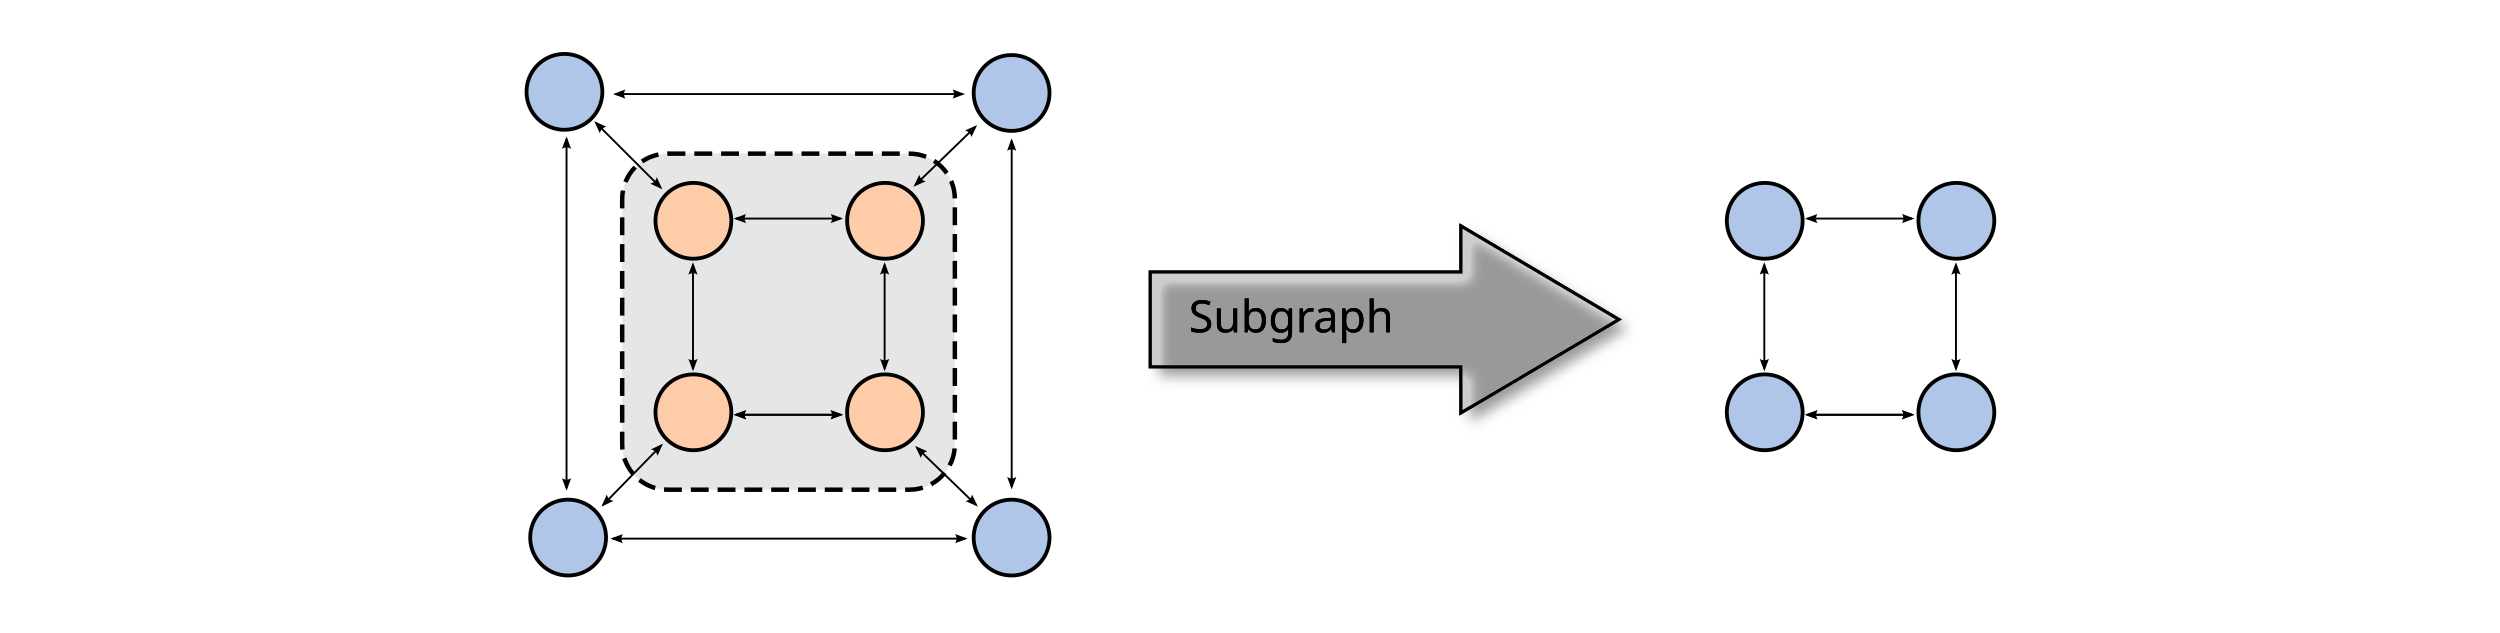
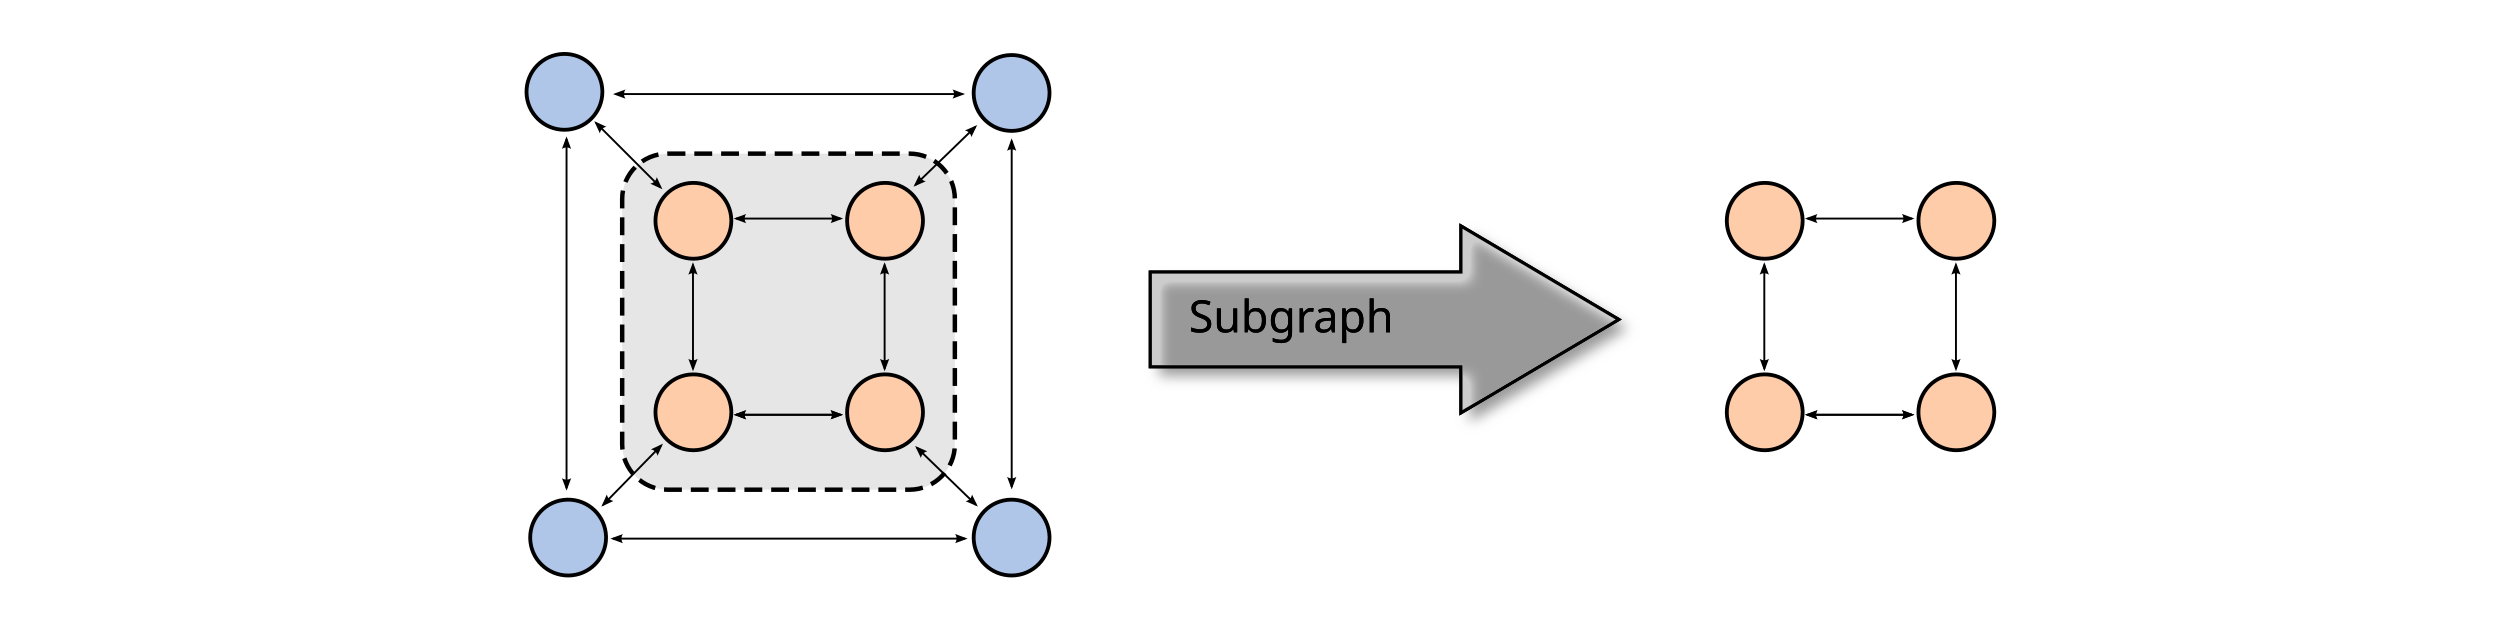
<svg xmlns="http://www.w3.org/2000/svg" width="559.843" height="141.732" id="svg9069" version="1.1">
  <defs id="defs9071">
    <marker orient="auto" refY="0" refX="0" id="marker6931" style="overflow:visible">
      <path id="path6933" style="fill-rule:evenodd;stroke-width:0.625;stroke-linejoin:round" d="M 8.719,4.034 -2.207,0.016 8.719,-4.002 c -1.745,2.372 -1.735,5.617 -6e-7,8.035 z" transform="scale(0.6,0.6)" />
    </marker>
    <marker orient="auto" refY="0" refX="0" id="marker6935" style="overflow:visible">
      <path id="path6937" style="fill-rule:evenodd;stroke-width:0.625;stroke-linejoin:round" d="M 8.719,4.034 -2.207,0.016 8.719,-4.002 c -1.745,2.372 -1.735,5.617 -6e-7,8.035 z" transform="scale(-0.6,-0.6)" />
    </marker>
    <marker orient="auto" refY="0" refX="0" id="marker9091" style="overflow:visible">
      <path id="path9093" style="fill-rule:evenodd;stroke-width:0.625;stroke-linejoin:round" d="M 8.719,4.034 -2.207,0.016 8.719,-4.002 c -1.745,2.372 -1.735,5.617 -6e-7,8.035 z" transform="scale(0.6,0.6)" />
    </marker>
    <marker orient="auto" refY="0" refX="0" id="marker9095" style="overflow:visible">
      <path id="path9097" style="fill-rule:evenodd;stroke-width:0.625;stroke-linejoin:round" d="M 8.719,4.034 -2.207,0.016 8.719,-4.002 c -1.745,2.372 -1.735,5.617 -6e-7,8.035 z" transform="scale(-0.6,-0.6)" />
    </marker>
    <marker orient="auto" refY="0" refX="0" id="marker9099" style="overflow:visible">
      <path id="path9101" style="fill-rule:evenodd;stroke-width:0.625;stroke-linejoin:round" d="M 8.719,4.034 -2.207,0.016 8.719,-4.002 c -1.745,2.372 -1.735,5.617 -6e-7,8.035 z" transform="scale(0.6,0.6)" />
    </marker>
    <marker orient="auto" refY="0" refX="0" id="marker9103" style="overflow:visible">
      <path id="path9105" style="fill-rule:evenodd;stroke-width:0.625;stroke-linejoin:round" d="M 8.719,4.034 -2.207,0.016 8.719,-4.002 c -1.745,2.372 -1.735,5.617 -6e-7,8.035 z" transform="scale(-0.6,-0.6)" />
    </marker>
    <marker orient="auto" refY="0" refX="0" id="marker9107" style="overflow:visible">
      <path id="path9109" style="fill-rule:evenodd;stroke-width:0.625;stroke-linejoin:round" d="M 8.719,4.034 -2.207,0.016 8.719,-4.002 c -1.745,2.372 -1.735,5.617 -6e-7,8.035 z" transform="scale(0.6,0.6)" />
    </marker>
    <marker orient="auto" refY="0" refX="0" id="marker9111" style="overflow:visible">
      <path id="path9113" style="fill-rule:evenodd;stroke-width:0.625;stroke-linejoin:round" d="M 8.719,4.034 -2.207,0.016 8.719,-4.002 c -1.745,2.372 -1.735,5.617 -6e-7,8.035 z" transform="scale(-0.6,-0.6)" />
    </marker>
    <marker orient="auto" refY="0" refX="0" id="Arrow2Mstart" style="overflow:visible">
      <path id="path3872" style="fill-rule:evenodd;stroke-width:0.625;stroke-linejoin:round" d="M 8.719,4.034 -2.207,0.016 8.719,-4.002 c -1.745,2.372 -1.735,5.617 -6e-7,8.035 z" transform="scale(0.6,0.6)" />
    </marker>
    <marker orient="auto" refY="0" refX="0" id="Arrow2Mend" style="overflow:visible">
      <path id="path3875" style="fill-rule:evenodd;stroke-width:0.625;stroke-linejoin:round" d="M 8.719,4.034 -2.207,0.016 8.719,-4.002 c -1.745,2.372 -1.735,5.617 -6e-7,8.035 z" transform="scale(-0.6,-0.6)" />
    </marker>
    <marker orient="auto" refY="0" refX="0" id="marker9119" style="overflow:visible">
      <path id="path9121" style="fill-rule:evenodd;stroke-width:0.625;stroke-linejoin:round" d="M 8.719,4.034 -2.207,0.016 8.719,-4.002 c -1.745,2.372 -1.735,5.617 -6e-7,8.035 z" transform="scale(0.6,0.6)" />
    </marker>
    <marker orient="auto" refY="0" refX="0" id="marker9123" style="overflow:visible">
      <path id="path9125" style="fill-rule:evenodd;stroke-width:0.625;stroke-linejoin:round" d="M 8.719,4.034 -2.207,0.016 8.719,-4.002 c -1.745,2.372 -1.735,5.617 -6e-7,8.035 z" transform="scale(-0.6,-0.6)" />
    </marker>
    <marker orient="auto" refY="0" refX="0" id="marker9127" style="overflow:visible">
      <path id="path9129" style="fill-rule:evenodd;stroke-width:0.625;stroke-linejoin:round" d="M 8.719,4.034 -2.207,0.016 8.719,-4.002 c -1.745,2.372 -1.735,5.617 -6e-7,8.035 z" transform="scale(0.6,0.6)" />
    </marker>
    <marker orient="auto" refY="0" refX="0" id="marker9131" style="overflow:visible">
      <path id="path9133" style="fill-rule:evenodd;stroke-width:0.625;stroke-linejoin:round" d="M 8.719,4.034 -2.207,0.016 8.719,-4.002 c -1.745,2.372 -1.735,5.617 -6e-7,8.035 z" transform="scale(-0.6,-0.6)" />
    </marker>
    <marker orient="auto" refY="0" refX="0" id="marker9135" style="overflow:visible">
      <path id="path9137" style="fill-rule:evenodd;stroke-width:0.625;stroke-linejoin:round" d="M 8.719,4.034 -2.207,0.016 8.719,-4.002 c -1.745,2.372 -1.735,5.617 -6e-7,8.035 z" transform="scale(0.6,0.6)" />
    </marker>
    <marker orient="auto" refY="0" refX="0" id="marker9139" style="overflow:visible">
      <path id="path9141" style="fill-rule:evenodd;stroke-width:0.625;stroke-linejoin:round" d="M 8.719,4.034 -2.207,0.016 8.719,-4.002 c -1.745,2.372 -1.735,5.617 -6e-7,8.035 z" transform="scale(-0.6,-0.6)" />
    </marker>
    <marker orient="auto" refY="0" refX="0" id="marker9143" style="overflow:visible">
      <path id="path9145" style="fill-rule:evenodd;stroke-width:0.625;stroke-linejoin:round" d="M 8.719,4.034 -2.207,0.016 8.719,-4.002 c -1.745,2.372 -1.735,5.617 -6e-7,8.035 z" transform="scale(0.6,0.6)" />
    </marker>
    <marker orient="auto" refY="0" refX="0" id="marker9147" style="overflow:visible">
      <path id="path9149" style="fill-rule:evenodd;stroke-width:0.625;stroke-linejoin:round" d="M 8.719,4.034 -2.207,0.016 8.719,-4.002 c -1.745,2.372 -1.735,5.617 -6e-7,8.035 z" transform="scale(-0.6,-0.6)" />
    </marker>
    <marker orient="auto" refY="0" refX="0" id="marker9151" style="overflow:visible">
      <path id="path9153" style="fill-rule:evenodd;stroke-width:0.625;stroke-linejoin:round" d="M 8.719,4.034 -2.207,0.016 8.719,-4.002 c -1.745,2.372 -1.735,5.617 -6e-7,8.035 z" transform="scale(0.6,0.6)" />
    </marker>
    <marker orient="auto" refY="0" refX="0" id="marker9155" style="overflow:visible">
      <path id="path9157" style="fill-rule:evenodd;stroke-width:0.625;stroke-linejoin:round" d="M 8.719,4.034 -2.207,0.016 8.719,-4.002 c -1.745,2.372 -1.735,5.617 -6e-7,8.035 z" transform="scale(-0.6,-0.6)" />
    </marker>
    <marker orient="auto" refY="0" refX="0" id="marker9159" style="overflow:visible">
      <path id="path9161" style="fill-rule:evenodd;stroke-width:0.625;stroke-linejoin:round" d="M 8.719,4.034 -2.207,0.016 8.719,-4.002 c -1.745,2.372 -1.735,5.617 -6e-7,8.035 z" transform="scale(0.6,0.6)" />
    </marker>
    <marker orient="auto" refY="0" refX="0" id="marker9163" style="overflow:visible">
      <path id="path9165" style="fill-rule:evenodd;stroke-width:0.625;stroke-linejoin:round" d="M 8.719,4.034 -2.207,0.016 8.719,-4.002 c -1.745,2.372 -1.735,5.617 -6e-7,8.035 z" transform="scale(-0.6,-0.6)" />
    </marker>
    <marker orient="auto" refY="0" refX="0" id="marker9167" style="overflow:visible">
      <path id="path9169" style="fill-rule:evenodd;stroke-width:0.625;stroke-linejoin:round" d="M 8.719,4.034 -2.207,0.016 8.719,-4.002 c -1.745,2.372 -1.735,5.617 -6e-7,8.035 z" transform="scale(0.6,0.6)" />
    </marker>
    <marker orient="auto" refY="0" refX="0" id="marker9171" style="overflow:visible">
      <path id="path9173" style="fill-rule:evenodd;stroke-width:0.625;stroke-linejoin:round" d="M 8.719,4.034 -2.207,0.016 8.719,-4.002 c -1.745,2.372 -1.735,5.617 -6e-7,8.035 z" transform="scale(-0.6,-0.6)" />
    </marker>
    <marker orient="auto" refY="0" refX="0" id="marker9175" style="overflow:visible">
      <path id="path9177" style="fill-rule:evenodd;stroke-width:0.625;stroke-linejoin:round" d="M 8.719,4.034 -2.207,0.016 8.719,-4.002 c -1.745,2.372 -1.735,5.617 -6e-7,8.035 z" transform="scale(0.6,0.6)" />
    </marker>
    <marker orient="auto" refY="0" refX="0" id="marker9179" style="overflow:visible">
      <path id="path9181" style="fill-rule:evenodd;stroke-width:0.625;stroke-linejoin:round" d="M 8.719,4.034 -2.207,0.016 8.719,-4.002 c -1.745,2.372 -1.735,5.617 -6e-7,8.035 z" transform="scale(-0.6,-0.6)" />
    </marker>
    <filter id="filter5723" color-interpolation-filters="sRGB">
      <feBlend mode="darken" in2="BackgroundImage" id="feBlend5725" />
    </filter>
    <filter id="filter12528">
      <feGaussianBlur stdDeviation="1.468" id="feGaussianBlur12530" />
    </filter>
  </defs>
  <g id="layer1" transform="translate(0,-910.6299)">
    <rect style="fill:#e6e6e6;stroke:#000000;stroke-width:1;stroke-linecap:butt;stroke-linejoin:miter;stroke-miterlimit:4;stroke-opacity:1;stroke-dasharray:4, 2;stroke-dashoffset:0" id="rect11547" width="74.499" height="75.256" x="139.329" y="945.034" rx="10.155" />
    <path transform="matrix(0.4291587,0,0,0.4291587,90.89964,658.5558)" style="fill:#ffccaa;stroke:#000000;stroke-width:2;stroke-linecap:round;stroke-miterlimit:4;stroke-opacity:1;stroke-dasharray:none;stroke-dashoffset:0;display:inline;enable-background:new" id="path7993" d="m 169.801,702.597 a 19.793,19.793 0 1 1 -0.008,-0.576" />
    <path d="m 169.801,702.597 a 19.793,19.793 0 1 1 -0.008,-0.576" id="path7995" style="fill:#ffccaa;stroke:#000000;stroke-width:2;stroke-linecap:round;stroke-miterlimit:4;stroke-opacity:1;stroke-dasharray:none;stroke-dashoffset:0;display:inline;enable-background:new" transform="matrix(0.4291587,0,0,0.4291587,133.8155,658.5558)" />
    <path d="m 169.801,702.597 a 19.793,19.793 0 1 1 -0.008,-0.576" id="path7997" style="fill:#ffccaa;stroke:#000000;stroke-width:2;stroke-linecap:round;stroke-miterlimit:4;stroke-opacity:1;stroke-dasharray:none;stroke-dashoffset:0;display:inline;enable-background:new" transform="matrix(0.4291587,0,0,0.4291587,90.89964,701.4411)" />
    <path transform="matrix(0.4291587,0,0,0.4291587,133.8155,701.4411)" style="fill:#ffccaa;stroke:#000000;stroke-width:2;stroke-linecap:round;stroke-miterlimit:4;stroke-opacity:1;stroke-dasharray:none;stroke-dashoffset:0;display:inline;enable-background:new" id="path7999" d="m 169.801,702.597 a 19.793,19.793 0 1 1 -0.008,-0.576" />
    <path d="m 169.801,702.597 a 19.793,19.793 0 1 1 -0.008,-0.576" id="path8045" style="fill:#afc6e9;stroke:#000000;stroke-width:2;stroke-linecap:round;stroke-miterlimit:4;stroke-opacity:1;stroke-dasharray:none;stroke-dashoffset:0;display:inline;enable-background:new" transform="matrix(0.4291587,0,0,0.4291587,62.02266,629.6785)" />
    <path transform="matrix(0.4291587,0,0,0.4291587,162.1563,629.9276)" style="fill:#afc6e9;stroke:#000000;stroke-width:2;stroke-linecap:round;stroke-miterlimit:4;stroke-opacity:1;stroke-dasharray:none;stroke-dashoffset:0;display:inline;enable-background:new" id="path8047" d="m 169.801,702.597 a 19.793,19.793 0 1 1 -0.008,-0.576" />
    <path transform="matrix(0.4291587,0,0,0.4291587,62.84628,729.4944)" style="fill:#afc6e9;stroke:#000000;stroke-width:2;stroke-linecap:round;stroke-miterlimit:4;stroke-opacity:1;stroke-dasharray:none;stroke-dashoffset:0;display:inline;enable-background:new" id="path8049" d="m 169.801,702.597 a 19.793,19.793 0 1 1 -0.008,-0.576" />
    <path d="m 169.801,702.597 a 19.793,19.793 0 1 1 -0.008,-0.576" id="path8051" style="fill:#afc6e9;stroke:#000000;stroke-width:2;stroke-linecap:round;stroke-miterlimit:4;stroke-opacity:1;stroke-dasharray:none;stroke-dashoffset:0;display:inline;enable-background:new" transform="matrix(0.4291587,0,0,0.4291587,162.1563,729.4944)" />
    <path id="path8013" d="m 188.237,959.575 -23.384,0" style="fill:#000000;stroke:#000000;stroke-width:0.429px;stroke-linecap:butt;stroke-linejoin:miter;stroke-opacity:1;marker-start:url(#Arrow2Mstart);marker-end:url(#Arrow2Mend);display:inline;enable-background:new" />
    <path id="path8015" d="m 155.183,969.913 0,23.301" style="fill:#000000;stroke:#000000;stroke-width:0.429px;stroke-linecap:butt;stroke-linejoin:miter;stroke-opacity:1;marker-start:url(#Arrow2Mstart);marker-end:url(#Arrow2Mend);display:inline;enable-background:new" />
    <path style="fill:#000000;stroke:#000000;stroke-width:0.429px;stroke-linecap:butt;stroke-linejoin:miter;stroke-opacity:1;marker-start:url(#Arrow2Mstart);marker-end:url(#Arrow2Mend);display:inline;enable-background:new" d="m 198.099,969.913 0,23.301" id="path8017" />
    <path style="fill:#000000;stroke:#000000;stroke-width:0.429px;stroke-linecap:butt;stroke-linejoin:miter;stroke-opacity:1;marker-start:url(#Arrow2Mstart);marker-end:url(#Arrow2Mend);display:inline;enable-background:new" d="m 188.237,1003.511 -23.384,0" id="path8019" />
    <path id="path8021" d="m 188.237,1003.511 -23.384,0" style="fill:#000000;stroke:#000000;stroke-width:0.429px;stroke-linecap:butt;stroke-linejoin:miter;stroke-opacity:1;marker-start:url(#Arrow2Mstart);marker-end:url(#Arrow2Mend);display:inline;enable-background:new" />
    <path style="fill:#000000;stroke:#000000;stroke-width:0.429px;stroke-linecap:butt;stroke-linejoin:miter;stroke-opacity:1;marker-start:url(#Arrow2Mstart);marker-end:url(#Arrow2Mend);display:inline;enable-background:new" d="m 215.543,931.694 -77.708,0" id="path8053" />
    <path style="fill:#000000;stroke:#000000;stroke-width:0.429px;stroke-linecap:butt;stroke-linejoin:miter;stroke-opacity:1;marker-start:url(#Arrow2Mstart);marker-end:url(#Arrow2Mend);display:inline;enable-background:new" d="m 126.871,941.745 0,78.201" id="path8055" />
    <path style="fill:#000000;stroke:#000000;stroke-width:0.429px;stroke-linecap:butt;stroke-linejoin:miter;stroke-opacity:1;marker-start:url(#Arrow2Mstart);marker-end:url(#Arrow2Mend);display:inline;enable-background:new" d="m 216.118,1031.248 -78.858,0" id="path8061" />
    <path style="fill:#000000;stroke:#000000;stroke-width:0.429px;stroke-linecap:butt;stroke-linejoin:miter;stroke-opacity:1;marker-start:url(#Arrow2Mstart);marker-end:url(#Arrow2Mend);display:inline;enable-background:new" d="m 226.555,942.176 0,77.482" id="path8067" />
    <path style="fill:none;stroke:#000000;stroke-width:0.429;stroke-linecap:butt;stroke-linejoin:miter;stroke-miterlimit:4;stroke-opacity:1;stroke-dasharray:none;marker-start:url(#marker6931);marker-end:url(#marker6935)" d="m 133.482,938.171 14.443,14.443" id="path8069" />
    <path style="fill:none;stroke:#000000;stroke-width:0.429;stroke-linecap:butt;stroke-linejoin:miter;stroke-miterlimit:4;stroke-opacity:1;stroke-dasharray:none;marker-start:url(#marker6931);marker-end:url(#marker6935)" d="m 218.418,939.034 -13.437,13.006" id="path8071" />
    <path style="fill:none;stroke:#000000;stroke-width:0.429;stroke-linecap:butt;stroke-linejoin:miter;stroke-miterlimit:4;stroke-opacity:1;stroke-dasharray:none;marker-start:url(#marker6931);marker-end:url(#marker6935)" d="m 135.063,1023.683 13.006,-13.294" id="path8073" />
    <path style="fill:none;stroke:#000000;stroke-width:0.429;stroke-linecap:butt;stroke-linejoin:miter;stroke-miterlimit:4;stroke-opacity:1;stroke-dasharray:none;marker-start:url(#marker6931);marker-end:url(#marker6935)" d="m 218.562,1023.683 -13.222,-12.791" id="path8075" />
-     <path d="m 169.801,702.597 a 19.793,19.793 0 1 1 -0.008,-0.576" id="path9355" style="fill:#afc6e9;stroke:#000000;stroke-width:2;stroke-linecap:round;stroke-miterlimit:4;stroke-opacity:1;stroke-dasharray:none;stroke-dashoffset:0;display:inline;enable-background:new" transform="matrix(0.4291587,0,0,0.4291587,330.8109,658.5558)" />
-     <path transform="matrix(0.4291587,0,0,0.4291587,373.7267,658.5558)" style="fill:#afc6e9;stroke:#000000;stroke-width:2;stroke-linecap:round;stroke-miterlimit:4;stroke-opacity:1;stroke-dasharray:none;stroke-dashoffset:0;display:inline;enable-background:new" id="path9357" d="m 169.801,702.597 a 19.793,19.793 0 1 1 -0.008,-0.576" />
-     <path transform="matrix(0.4291587,0,0,0.4291587,330.8109,701.4411)" style="fill:#afc6e9;stroke:#000000;stroke-width:2;stroke-linecap:round;stroke-miterlimit:4;stroke-opacity:1;stroke-dasharray:none;stroke-dashoffset:0;display:inline;enable-background:new" id="path9359" d="m 169.801,702.597 a 19.793,19.793 0 1 1 -0.008,-0.576" />
-     <path d="m 169.801,702.597 a 19.793,19.793 0 1 1 -0.008,-0.576" id="path9361" style="fill:#afc6e9;stroke:#000000;stroke-width:2;stroke-linecap:round;stroke-miterlimit:4;stroke-opacity:1;stroke-dasharray:none;stroke-dashoffset:0;display:inline;enable-background:new" transform="matrix(0.4291587,0,0,0.4291587,373.7267,701.4411)" />
+     <path d="m 169.801,702.597 a 19.793,19.793 0 1 1 -0.008,-0.576" id="path9355" style="fill:#ffccaa;stroke:#000000;stroke-width:2;stroke-linecap:round;stroke-miterlimit:4;stroke-opacity:1;stroke-dasharray:none;stroke-dashoffset:0;display:inline;enable-background:new;fill-opacity:1" transform="matrix(0.4291587,0,0,0.4291587,330.8109,658.5558)" />
+     <path transform="matrix(0.4291587,0,0,0.4291587,373.7267,658.5558)" style="fill:#ffccaa;stroke:#000000;stroke-width:2;stroke-linecap:round;stroke-miterlimit:4;stroke-opacity:1;stroke-dasharray:none;stroke-dashoffset:0;display:inline;enable-background:new;fill-opacity:1" id="path9357" d="m 169.801,702.597 a 19.793,19.793 0 1 1 -0.008,-0.576" />
+     <path transform="matrix(0.4291587,0,0,0.4291587,330.8109,701.4411)" style="fill:#ffccaa;stroke:#000000;stroke-width:2;stroke-linecap:round;stroke-miterlimit:4;stroke-opacity:1;stroke-dasharray:none;stroke-dashoffset:0;display:inline;enable-background:new;fill-opacity:1" id="path9359" d="m 169.801,702.597 a 19.793,19.793 0 1 1 -0.008,-0.576" />
+     <path d="m 169.801,702.597 a 19.793,19.793 0 1 1 -0.008,-0.576" id="path9361" style="fill:#ffccaa;stroke:#000000;stroke-width:2;stroke-linecap:round;stroke-miterlimit:4;stroke-opacity:1;stroke-dasharray:none;stroke-dashoffset:0;display:inline;enable-background:new;fill-opacity:1" transform="matrix(0.4291587,0,0,0.4291587,373.7267,701.4411)" />
    <path style="fill:#000000;stroke:#000000;stroke-width:0.429px;stroke-linecap:butt;stroke-linejoin:miter;stroke-opacity:1;marker-start:url(#Arrow2Mstart);marker-end:url(#Arrow2Mend);display:inline;enable-background:new" d="m 428.148,959.575 -23.384,0" id="path9363" />
    <path style="fill:#000000;stroke:#000000;stroke-width:0.429px;stroke-linecap:butt;stroke-linejoin:miter;stroke-opacity:1;marker-start:url(#Arrow2Mstart);marker-end:url(#Arrow2Mend);display:inline;enable-background:new" d="m 395.095,969.913 0,23.301" id="path9365" />
    <path id="path9367" d="m 438.01,969.913 0,23.301" style="fill:#000000;stroke:#000000;stroke-width:0.429px;stroke-linecap:butt;stroke-linejoin:miter;stroke-opacity:1;marker-start:url(#Arrow2Mstart);marker-end:url(#Arrow2Mend);display:inline;enable-background:new" />
    <path id="path9369" d="m 428.148,1003.511 -23.384,0" style="fill:#000000;stroke:#000000;stroke-width:0.429px;stroke-linecap:butt;stroke-linejoin:miter;stroke-opacity:1;marker-start:url(#Arrow2Mstart);marker-end:url(#Arrow2Mend);display:inline;enable-background:new" />
    <path style="fill:#000000;stroke:#000000;stroke-width:0.429px;stroke-linecap:butt;stroke-linejoin:miter;stroke-opacity:1;marker-start:url(#Arrow2Mstart);marker-end:url(#Arrow2Mend);display:inline;enable-background:new" d="m 428.148,1003.511 -23.384,0" id="path9371" />
    <path style="fill:#999999;fill-opacity:1;stroke:none;stroke-width:0.709;stroke-linecap:round;stroke-linejoin:miter;stroke-miterlimit:4;stroke-opacity:1;stroke-dasharray:none;filter:url(#filter12528)" d="m 329.154,963.235 0,10.312 -69.562,0 c 0,7.01 0,14.844 0,21.219 l 69.562,0 0,10.313 35.344,-20.906 z" id="path12522" />
    <g transform="translate(-67.24789,552.1041)" style="display:inline" id="g11507">
      <path id="path5679" d="m 394.402,409.131 0,10.312 -69.562,0 c 0,7.01 0,14.844 0,21.219 l 69.562,0 0,10.312 35.344,-20.906 z" style="fill:#cccccc;fill-opacity:1;stroke:#000000;stroke-width:0.709;stroke-linecap:round;stroke-linejoin:miter;stroke-miterlimit:4;stroke-opacity:1;stroke-dasharray:none;filter:url(#filter5723)" />
      <text id="text4406" y="432.945" x="333.473" style="font-size:10px;font-style:normal;font-weight:normal;line-height:125%;letter-spacing:0px;word-spacing:0px;fill:#000000;fill-opacity:1;stroke:none;display:inline;font-family:Sans" xml:space="preserve">
        <tspan style="font-size:10px" y="432.945" x="333.473" id="tspan4408">Subgraph</tspan>
      </text>
    </g>
    <path id="path12513" d="m 327.154,961.235 0,10.312 -69.562,0 c 0,7.01 0,14.844 0,21.219 l 69.562,0 0,10.313 35.344,-20.906 z" style="fill:#cccccc;fill-opacity:1;stroke:#000000;stroke-width:0.709;stroke-linecap:round;stroke-linejoin:miter;stroke-miterlimit:4;stroke-opacity:1;stroke-dasharray:none;filter:url(#filter5723)" />
    <text id="text12515" y="985.049" x="266.225" style="font-size:10px;font-style:normal;font-weight:normal;line-height:125%;letter-spacing:0px;word-spacing:0px;fill:#000000;fill-opacity:1;stroke:none;display:inline;font-family:Sans" xml:space="preserve">
      <tspan style="font-size:10px" y="985.049" x="266.225" id="tspan12517">Subgraph</tspan>
    </text>
  </g>
</svg>
